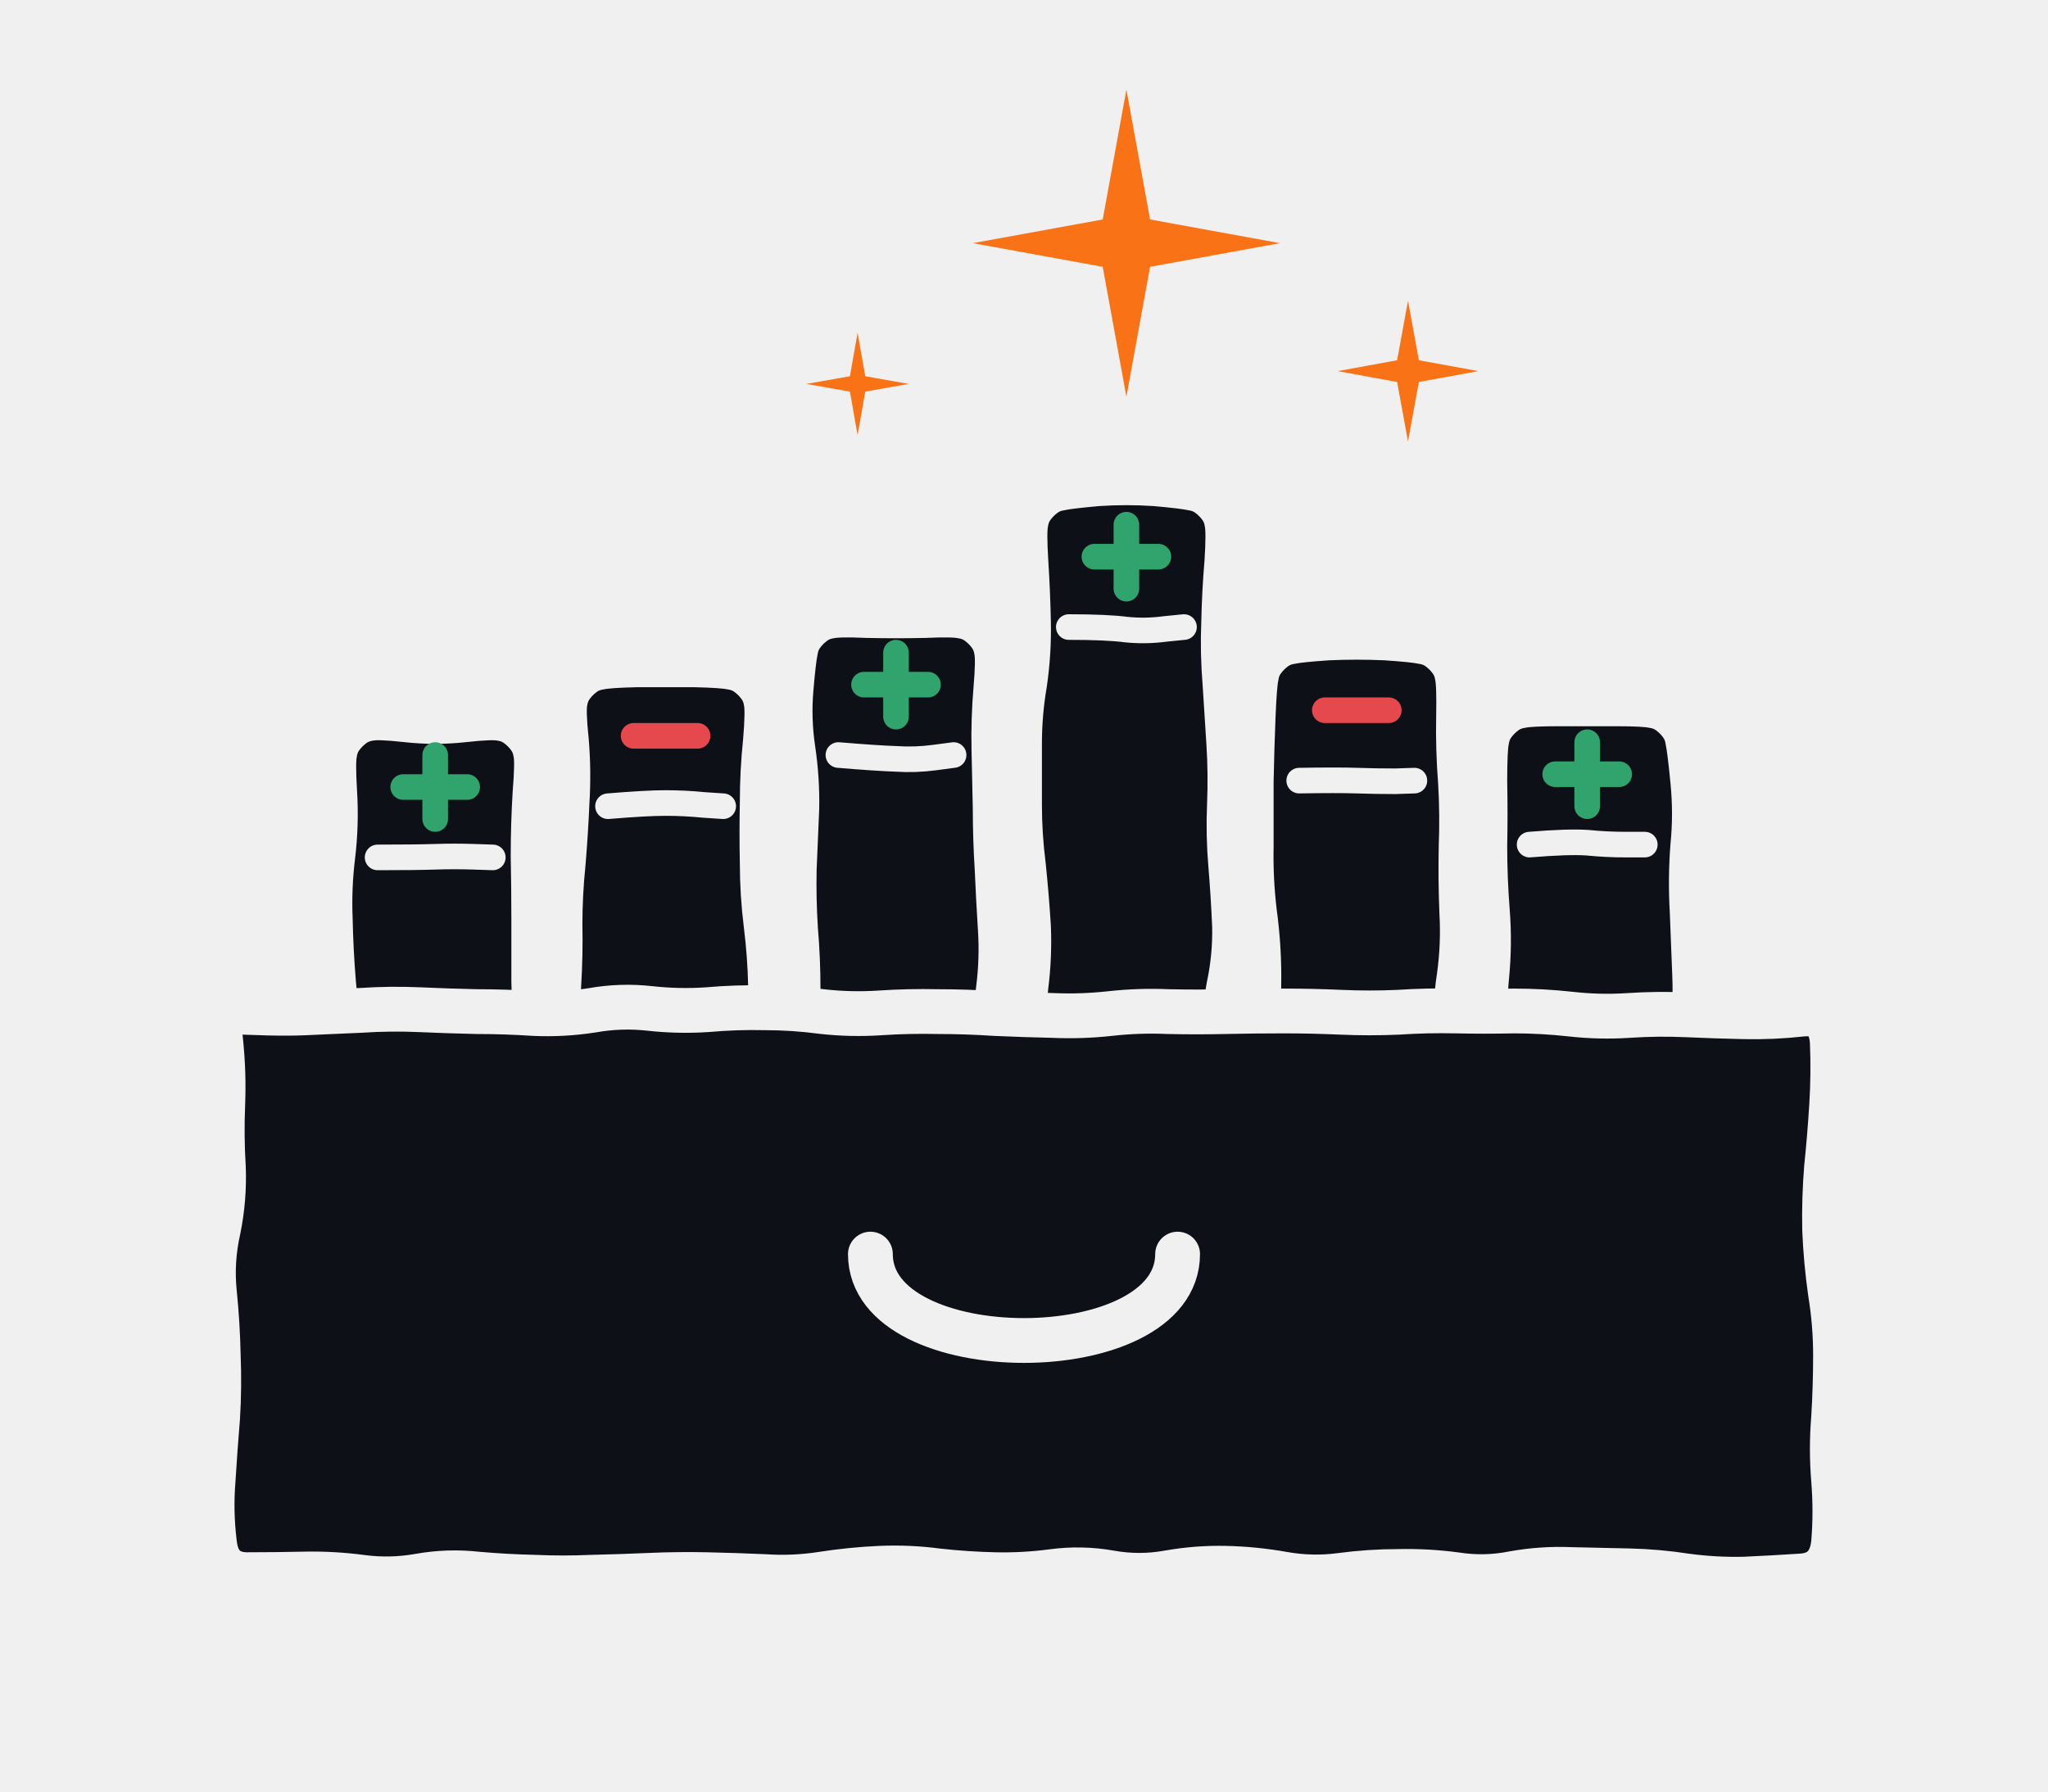
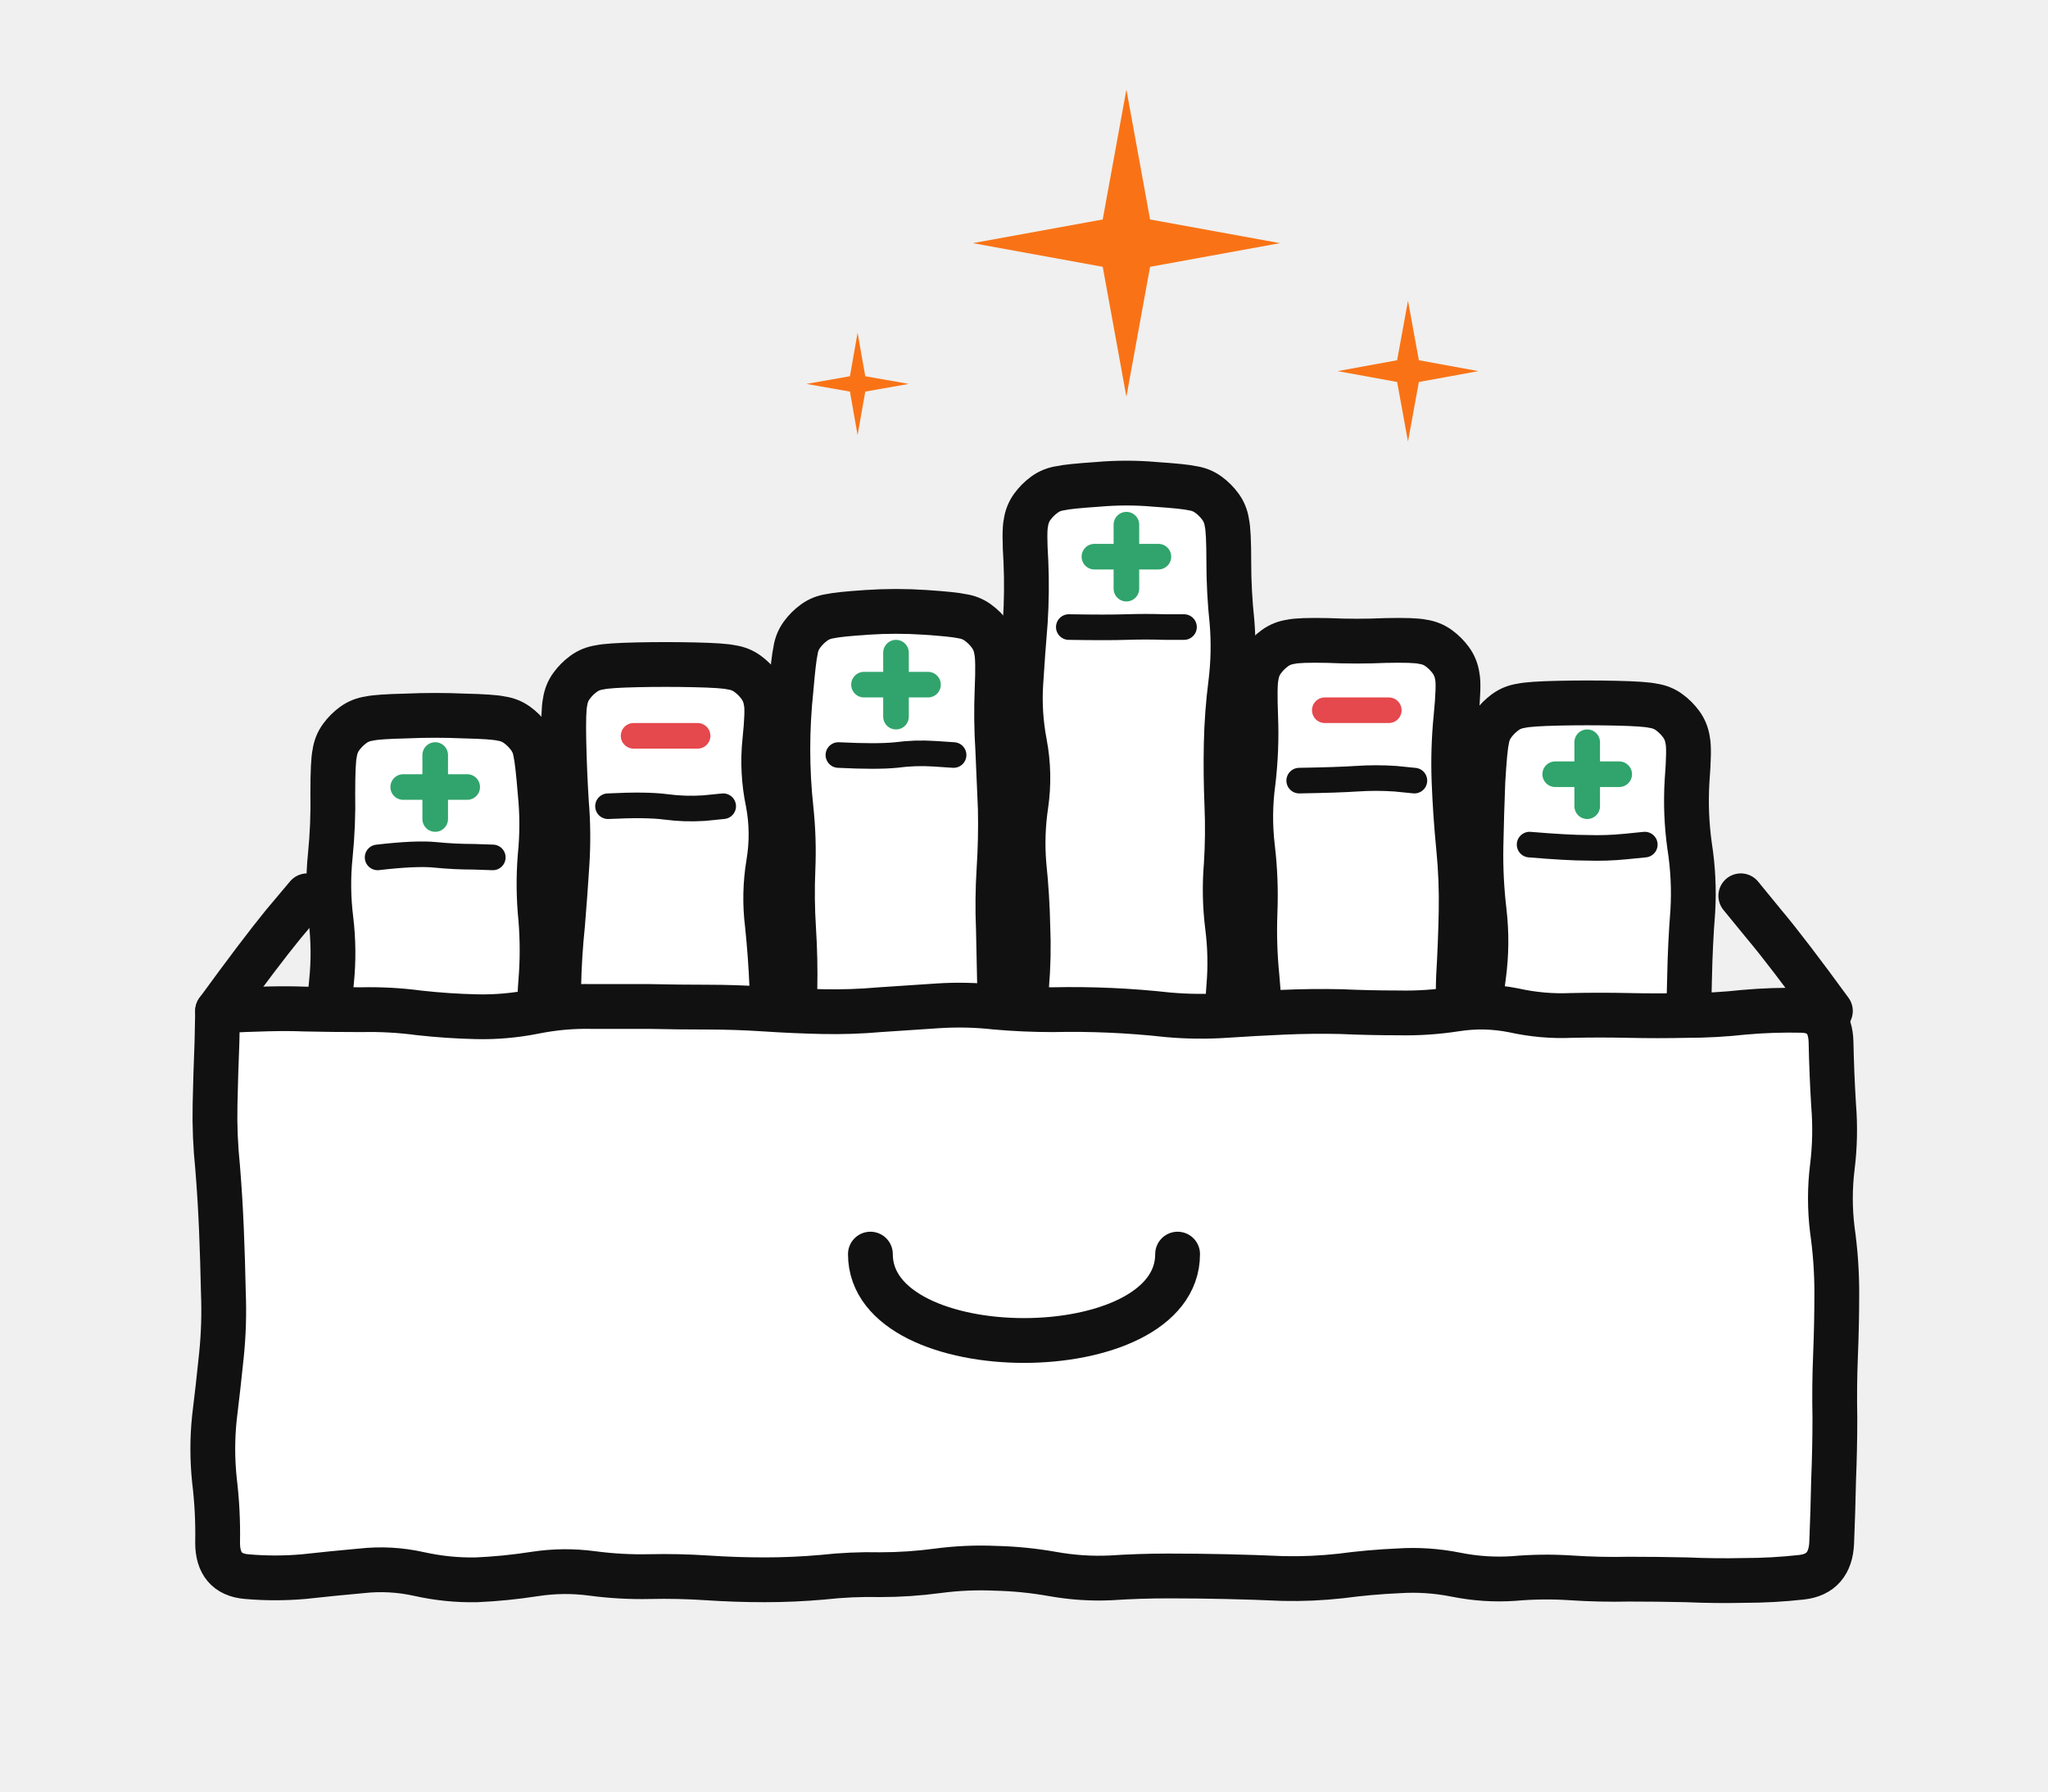
<svg xmlns="http://www.w3.org/2000/svg" viewBox="0 0 320 280" width="320" height="280" role="img" aria-label="spark-joy: a drawer of neatly folded diffs, one sparking joy">
-   <path d="M52.0,178.0 Q52.1,168.2 52.3,163.2 Q52.6,158.3 52.1,153.4 Q51.7,148.5 51.6,143.6 Q51.4,138.7 52.0,133.8 Q52.6,128.8 52.3,123.9 Q52.0,119.0 52.3,117.7 Q52.5,116.3 53.3,115.2 Q54.1,114.1 55.2,113.3 Q56.3,112.5 57.7,112.3 Q59.0,112.0 63.5,112.5 Q68.0,113.0 72.5,112.5 Q77.0,112.0 78.3,112.3 Q79.7,112.5 80.8,113.3 Q81.9,114.1 82.7,115.2 Q83.5,116.3 83.7,117.7 Q84.0,119.0 83.6,123.9 Q83.3,128.8 83.3,133.8 Q83.4,138.7 83.4,143.6 Q83.4,148.5 83.4,153.4 Q83.5,158.3 84.0,163.2 Q84.5,168.2 84.3,173.1 L84.0,178.0" fill="#0d1117" stroke="#f0f0f0" stroke-width="7" stroke-linecap="round" stroke-linejoin="round" />
-   <path d="M59.0,134.0 Q65.0,134.0 68.0,133.9 Q71.0,133.8 74.0,133.9 L77.0,134.0" fill="none" stroke="#f0f0f0" stroke-width="4" stroke-linecap="round" />
+   <path d="M52.0,178.0 Q51.6,168.2 51.5,163.2 Q51.3,158.3 51.8,153.4 Q52.3,148.5 51.7,143.6 Q51.1,138.7 51.6,133.8 Q52.1,128.8 52.0,123.9 Q52.0,119.0 52.3,117.7 Q52.5,116.3 53.3,115.2 Q54.1,114.1 55.2,113.3 Q56.3,112.5 57.7,112.3 Q59.0,112.0 63.5,111.9 Q68.0,111.7 72.5,111.9 Q77.0,112.0 78.3,112.3 Q79.7,112.5 80.8,113.3 Q81.9,114.1 82.7,115.2 Q83.5,116.3 83.7,117.7 Q84.0,119.0 84.4,123.9 Q84.9,128.8 84.4,133.8 Q84.0,138.7 84.5,143.6 Q84.9,148.5 84.5,153.4 Q84.1,158.3 84.5,163.2 Q84.9,168.2 84.4,173.1 L84.0,178.0" fill="#fff" stroke="#111" stroke-width="7" stroke-linecap="round" stroke-linejoin="round" />
+   <path d="M59.0,134.0 Q65.0,133.3 68.0,133.6 Q71.0,133.9 74.0,133.9 L77.0,134.0" fill="none" stroke="#111" stroke-width="4" stroke-linecap="round" />
  <path d="M63,123H73" stroke="#30a46c" stroke-width="4" stroke-linecap="round" />
  <path d="M68,118V128" stroke="#30a46c" stroke-width="4" stroke-linecap="round" />
-   <path d="M88.0,178.0 Q87.1,168.4 87.1,163.6 Q87.1,158.9 87.3,154.1 Q87.6,149.3 87.5,144.5 Q87.5,139.7 88.0,134.9 Q88.4,130.1 88.6,125.4 Q88.9,120.6 88.5,115.8 Q88.0,111.0 88.3,109.7 Q88.5,108.3 89.3,107.2 Q90.1,106.1 91.2,105.3 Q92.3,104.5 93.7,104.3 Q95.0,104.0 99.5,103.9 Q104.0,103.9 108.5,103.9 Q113.0,104.0 114.3,104.3 Q115.7,104.5 116.8,105.3 Q117.9,106.1 118.7,107.2 Q119.5,108.3 119.7,109.7 Q120.0,111.0 119.6,115.8 Q119.1,120.6 119.1,125.4 Q119.0,130.1 119.1,134.9 Q119.1,139.7 119.7,144.5 Q120.3,149.3 120.4,154.1 Q120.6,158.9 120.6,163.6 Q120.5,168.4 120.3,173.2 L120.0,178.0" fill="#0d1117" stroke="#f0f0f0" stroke-width="7" stroke-linecap="round" stroke-linejoin="round" />
-   <path d="M95.0,126.0 Q101.0,125.5 104.0,125.5 Q107.0,125.5 110.0,125.8 L113.0,126.0" fill="none" stroke="#f0f0f0" stroke-width="4" stroke-linecap="round" />
+   <path d="M88.0,178.0 Q88.7,168.4 88.0,163.6 Q87.2,158.9 87.3,154.1 Q87.4,149.3 87.9,144.5 Q88.3,139.7 88.6,134.9 Q88.9,130.1 88.5,125.4 Q88.2,120.6 88.1,115.8 Q88.0,111.0 88.3,109.7 Q88.5,108.3 89.3,107.2 Q90.1,106.1 91.2,105.3 Q92.3,104.5 93.7,104.3 Q95.0,104.0 99.5,103.9 Q104.0,103.8 108.5,103.9 Q113.0,104.0 114.3,104.3 Q115.7,104.5 116.8,105.3 Q117.9,106.1 118.7,107.2 Q119.5,108.3 119.7,109.7 Q120.0,111.0 119.5,115.8 Q119.0,120.6 120.0,125.4 Q120.9,130.1 120.1,134.9 Q119.3,139.7 119.9,144.5 Q120.4,149.3 120.6,154.1 Q120.7,158.9 120.7,163.6 Q120.8,168.4 120.4,173.2 L120.0,178.0" fill="#fff" stroke="#111" stroke-width="7" stroke-linecap="round" stroke-linejoin="round" />
+   <path d="M95.0,126.0 Q101.0,125.7 104.0,126.1 Q107.0,126.5 110.0,126.3 L113.0,126.0" fill="none" stroke="#111" stroke-width="4" stroke-linecap="round" />
  <path d="M99,115H109" stroke="#e5484d" stroke-width="4" stroke-linecap="round" />
-   <path d="M124.0,178.0 Q124.2,168.6 124.5,163.9 Q124.8,159.2 124.7,154.6 Q124.7,149.9 124.3,145.2 Q124.0,140.5 124.1,135.8 Q124.3,131.1 124.5,126.4 Q124.6,121.8 123.9,117.1 Q123.2,112.4 123.6,107.7 Q124.0,103.0 124.3,101.7 Q124.5,100.3 125.3,99.2 Q126.1,98.1 127.2,97.3 Q128.3,96.5 129.7,96.3 Q131.0,96.0 135.5,96.2 Q140.0,96.3 144.5,96.2 Q149.0,96.0 150.3,96.3 Q151.7,96.5 152.8,97.3 Q153.9,98.1 154.7,99.2 Q155.5,100.3 155.7,101.7 Q156.0,103.0 155.6,107.7 Q155.2,112.4 155.3,117.1 Q155.4,121.8 155.5,126.4 Q155.5,131.1 155.8,135.8 Q156.0,140.5 156.3,145.2 Q156.6,149.9 156.0,154.6 Q155.4,159.2 155.9,163.9 Q156.3,168.6 156.2,173.3 L156.0,178.0" fill="#0d1117" stroke="#f0f0f0" stroke-width="7" stroke-linecap="round" stroke-linejoin="round" />
-   <path d="M131.0,118.0 Q137.0,118.5 140.0,118.6 Q143.0,118.8 146.0,118.4 L149.0,118.0" fill="none" stroke="#f0f0f0" stroke-width="4" stroke-linecap="round" />
+   <path d="M124.0,178.0 Q123.4,168.6 123.8,163.9 Q124.2,159.2 124.2,154.6 Q124.3,149.9 124.0,145.2 Q123.7,140.5 123.9,135.8 Q124.1,131.1 123.6,126.4 Q123.1,121.8 123.1,117.1 Q123.1,112.4 123.6,107.7 Q124.0,103.0 124.3,101.7 Q124.5,100.3 125.3,99.2 Q126.1,98.1 127.2,97.3 Q128.3,96.5 129.7,96.3 Q131.0,96.0 135.5,95.7 Q140.0,95.4 144.5,95.7 Q149.0,96.0 150.3,96.3 Q151.7,96.5 152.8,97.3 Q153.9,98.1 154.7,99.2 Q155.5,100.3 155.7,101.7 Q156.0,103.0 155.8,107.7 Q155.6,112.4 155.9,117.1 Q156.1,121.8 156.3,126.4 Q156.4,131.1 156.1,135.8 Q155.8,140.5 156.0,145.2 Q156.1,149.9 156.2,154.6 Q156.4,159.2 155.9,163.9 Q155.4,168.6 155.7,173.3 L156.0,178.0" fill="#fff" stroke="#111" stroke-width="7" stroke-linecap="round" stroke-linejoin="round" />
+   <path d="M131.0,118.0 Q137.0,118.3 140.0,118.0 Q143.0,117.6 146.0,117.8 L149.0,118.0" fill="none" stroke="#111" stroke-width="4" stroke-linecap="round" />
  <path d="M135,107H145" stroke="#30a46c" stroke-width="4" stroke-linecap="round" />
  <path d="M140,102V112" stroke="#30a46c" stroke-width="4" stroke-linecap="round" />
-   <path d="M160.0,178.0 Q159.8,168.5 159.8,163.8 Q159.8,159.0 160.3,154.2 Q160.9,149.5 160.7,144.8 Q160.4,140.0 159.9,135.2 Q159.3,130.5 159.3,125.8 Q159.3,121.0 159.3,116.2 Q159.3,111.5 160.1,106.8 Q160.8,102.0 160.7,97.2 Q160.6,92.5 160.3,87.8 Q160.0,83.0 160.3,81.7 Q160.5,80.3 161.3,79.2 Q162.1,78.1 163.2,77.3 Q164.3,76.5 165.7,76.3 Q167.0,76.0 171.5,75.6 Q176.0,75.3 180.5,75.6 Q185.0,76.0 186.3,76.3 Q187.7,76.5 188.8,77.3 Q189.9,78.1 190.7,79.2 Q191.5,80.3 191.7,81.7 Q192.0,83.0 191.7,87.8 Q191.3,92.5 191.2,97.2 Q191.0,102.0 191.4,106.8 Q191.7,111.5 192.0,116.2 Q192.3,121.0 192.1,125.8 Q191.9,130.5 192.3,135.2 Q192.7,140.0 192.9,144.8 Q193.0,149.5 192.0,154.2 Q191.1,159.0 191.4,163.8 Q191.7,168.5 191.9,173.2 L192.0,178.0" fill="#0d1117" stroke="#f0f0f0" stroke-width="7" stroke-linecap="round" stroke-linejoin="round" />
-   <path d="M167.0,98.0 Q173.0,98.0 176.0,98.4 Q179.0,98.7 182.0,98.3 L185.0,98.0" fill="none" stroke="#f0f0f0" stroke-width="4" stroke-linecap="round" />
+   <path d="M160.0,178.0 Q160.1,168.5 160.1,163.8 Q160.1,159.0 160.4,154.2 Q160.8,149.5 160.6,144.8 Q160.5,140.0 160.0,135.2 Q159.6,130.5 160.3,125.8 Q161.0,121.0 160.1,116.2 Q159.2,111.5 159.5,106.8 Q159.8,102.0 160.2,97.2 Q160.5,92.5 160.3,87.8 Q160.0,83.0 160.3,81.7 Q160.5,80.3 161.3,79.2 Q162.1,78.1 163.2,77.3 Q164.3,76.5 165.7,76.3 Q167.0,76.0 171.5,75.7 Q176.0,75.3 180.5,75.7 Q185.0,76.0 186.3,76.3 Q187.7,76.5 188.8,77.3 Q189.9,78.1 190.7,79.2 Q191.5,80.3 191.7,81.7 Q192.0,83.0 192.0,87.8 Q192.0,92.5 192.5,97.2 Q192.9,102.0 192.3,106.8 Q191.7,111.5 191.6,116.2 Q191.5,121.0 191.7,125.8 Q191.9,130.5 191.6,135.2 Q191.2,140.0 191.8,144.8 Q192.4,149.5 192.0,154.2 Q191.6,159.0 191.7,163.8 Q191.8,168.5 191.9,173.2 L192.0,178.0" fill="#fff" stroke="#111" stroke-width="7" stroke-linecap="round" stroke-linejoin="round" />
+   <path d="M167.0,98.0 Q173.0,98.1 176.0,98.0 Q179.0,97.9 182.0,98.0 L185.0,98.0" fill="none" stroke="#111" stroke-width="4" stroke-linecap="round" />
  <path d="M171,87H181" stroke="#30a46c" stroke-width="4" stroke-linecap="round" />
  <path d="M176,82V92" stroke="#30a46c" stroke-width="4" stroke-linecap="round" />
-   <path d="M196.0,178.0 Q195.9,167.9 196.3,162.8 Q196.7,157.7 196.7,152.6 Q196.7,147.6 196.0,142.5 Q195.4,137.4 195.5,132.4 Q195.5,127.3 195.5,122.2 Q195.6,117.1 195.8,112.1 Q196.0,107.0 196.3,105.7 Q196.5,104.3 197.3,103.2 Q198.1,102.1 199.2,101.3 Q200.3,100.5 201.7,100.3 Q203.0,100.0 207.5,99.7 Q212.0,99.5 216.5,99.7 Q221.0,100.0 222.3,100.3 Q223.7,100.5 224.8,101.3 Q225.9,102.1 226.7,103.2 Q227.5,104.3 227.7,105.7 Q228.0,107.0 227.9,112.1 Q227.8,117.1 228.2,122.2 Q228.5,127.3 228.3,132.4 Q228.2,137.4 228.4,142.5 Q228.7,147.6 228.0,152.6 Q227.2,157.7 227.7,162.8 Q228.3,167.9 228.1,172.9 L228.0,178.0" fill="#0d1117" stroke="#f0f0f0" stroke-width="7" stroke-linecap="round" stroke-linejoin="round" />
-   <path d="M203.0,122.0 Q209.0,121.9 212.0,122.0 Q215.0,122.1 218.0,122.1 L221.0,122.0" fill="none" stroke="#f0f0f0" stroke-width="4" stroke-linecap="round" />
+   <path d="M196.0,178.0 Q196.7,167.9 196.8,162.8 Q196.9,157.7 196.4,152.6 Q195.9,147.6 196.1,142.5 Q196.3,137.4 195.7,132.4 Q195.1,127.3 195.8,122.2 Q196.4,117.1 196.2,112.1 Q196.0,107.0 196.3,105.7 Q196.5,104.3 197.3,103.2 Q198.1,102.1 199.2,101.3 Q200.3,100.5 201.7,100.3 Q203.0,100.0 207.5,100.1 Q212.0,100.3 216.5,100.1 Q221.0,100.0 222.3,100.3 Q223.7,100.5 224.8,101.3 Q225.9,102.1 226.7,103.2 Q227.5,104.3 227.7,105.7 Q228.0,107.0 227.5,112.1 Q227.0,117.1 227.2,122.2 Q227.4,127.3 227.9,132.4 Q228.4,137.4 228.3,142.5 Q228.2,147.6 227.9,152.6 Q227.7,157.7 228.3,162.8 Q229.0,167.9 228.5,172.9 L228.0,178.0" fill="#fff" stroke="#111" stroke-width="7" stroke-linecap="round" stroke-linejoin="round" />
+   <path d="M203.0,122.0 Q209.0,121.9 212.0,121.7 Q215.0,121.5 218.0,121.7 L221.0,122.0" fill="none" stroke="#111" stroke-width="4" stroke-linecap="round" />
  <path d="M207,111H217" stroke="#e5484d" stroke-width="4" stroke-linecap="round" />
-   <path d="M232.0,178.0 Q232.8,167.8 232.3,162.8 Q231.8,157.7 232.3,152.6 Q232.8,147.5 232.4,142.4 Q232.0,137.3 232.0,132.2 Q232.1,127.2 232.0,122.1 Q232.0,117.0 232.3,115.7 Q232.5,114.3 233.3,113.2 Q234.1,112.1 235.2,111.3 Q236.3,110.5 237.7,110.3 Q239.0,110.0 243.5,110.0 Q248.0,110.0 252.5,110.0 Q257.0,110.0 258.3,110.3 Q259.7,110.5 260.8,111.3 Q261.9,112.1 262.7,113.2 Q263.5,114.3 263.7,115.7 Q264.0,117.0 264.5,122.1 Q265.0,127.2 264.5,132.2 Q264.1,137.3 264.4,142.4 Q264.6,147.5 264.8,152.6 Q265.0,157.7 264.2,162.8 Q263.4,167.8 263.7,172.9 L264.0,178.0" fill="#0d1117" stroke="#f0f0f0" stroke-width="7" stroke-linecap="round" stroke-linejoin="round" />
-   <path d="M239.0,132.0 Q245.0,131.5 248.0,131.7 Q251.0,132.0 254.0,132.0 L257.0,132.0" fill="none" stroke="#f0f0f0" stroke-width="4" stroke-linecap="round" />
+   <path d="M232.0,178.0 Q231.2,167.8 231.2,162.8 Q231.1,157.7 231.8,152.6 Q232.5,147.5 231.9,142.4 Q231.3,137.3 231.4,132.2 Q231.5,127.2 231.7,122.1 Q232.0,117.0 232.3,115.7 Q232.5,114.3 233.3,113.2 Q234.1,112.1 235.2,111.3 Q236.3,110.5 237.7,110.3 Q239.0,110.0 243.5,109.9 Q248.0,109.8 252.5,109.9 Q257.0,110.0 258.3,110.3 Q259.7,110.5 260.8,111.3 Q261.9,112.1 262.7,113.2 Q263.5,114.3 263.7,115.7 Q264.0,117.0 263.6,122.1 Q263.3,127.2 264.0,132.2 Q264.8,137.3 264.5,142.4 Q264.1,147.5 264.0,152.6 Q263.9,157.7 263.6,162.8 Q263.2,167.8 263.6,172.9 L264.0,178.0" fill="#fff" stroke="#111" stroke-width="7" stroke-linecap="round" stroke-linejoin="round" />
+   <path d="M239.0,132.0 Q245.0,132.5 248.0,132.5 Q251.0,132.6 254.0,132.3 L257.0,132.0" fill="none" stroke="#111" stroke-width="4" stroke-linecap="round" />
  <path d="M243,121H253" stroke="#30a46c" stroke-width="4" stroke-linecap="round" />
  <path d="M248,116V126" stroke="#30a46c" stroke-width="4" stroke-linecap="round" />
-   <path d="M34.0,158.0 Q43.0,158.5 47.5,158.3 Q52.0,158.1 56.5,157.9 Q61.0,157.6 65.5,157.8 Q70.0,158.0 74.5,158.1 Q79.0,158.1 83.5,158.4 Q88.0,158.6 92.5,157.9 Q97.0,157.1 101.5,157.6 Q106.0,158.1 110.5,157.8 Q115.0,157.4 119.5,157.5 Q124.0,157.5 128.5,158.1 Q133.0,158.6 137.5,158.3 Q142.0,158.0 146.5,158.1 Q151.0,158.1 155.5,158.4 Q160.0,158.6 164.5,158.7 Q169.0,158.9 173.5,158.4 Q178.0,157.9 182.5,158.1 Q187.0,158.2 191.5,158.1 Q196.0,158.0 200.5,158.0 Q205.0,158.0 209.5,158.2 Q214.0,158.4 218.5,158.2 Q223.0,157.9 227.5,158.0 Q232.0,158.1 236.5,158.0 Q241.0,158.0 245.5,158.5 Q250.0,159.0 254.5,158.7 Q259.0,158.4 263.5,158.6 Q268.0,158.8 272.5,158.9 Q277.0,159.0 281.5,158.5 Q286.0,158.0 286.3,162.9 Q286.5,167.8 286.2,172.7 Q285.9,177.6 285.4,182.4 Q285.0,187.3 285.1,192.2 Q285.3,197.1 286.0,202.0 Q286.8,206.9 286.8,211.8 Q286.8,216.7 286.5,221.6 Q286.1,226.4 286.5,231.3 Q286.9,236.2 286.5,241.1 Q286.0,246.0 281.5,246.3 Q277.0,246.6 272.5,246.8 Q268.0,246.9 263.5,246.3 Q259.0,245.6 254.5,245.5 Q250.0,245.4 245.5,245.3 Q241.0,245.1 236.5,245.9 Q232.0,246.8 227.5,246.1 Q223.0,245.5 218.5,245.6 Q214.0,245.6 209.5,246.2 Q205.0,246.8 200.5,246.0 Q196.0,245.2 191.5,245.1 Q187.0,245.0 182.5,245.8 Q178.0,246.6 173.5,245.8 Q169.0,245.0 164.5,245.6 Q160.0,246.2 155.5,246.1 Q151.0,246.0 146.5,245.5 Q142.0,244.9 137.5,245.1 Q133.0,245.3 128.5,246.0 Q124.0,246.7 119.5,246.4 Q115.0,246.2 110.5,246.1 Q106.0,246.0 101.5,246.2 Q97.0,246.4 92.5,246.5 Q88.0,246.7 83.5,246.5 Q79.0,246.4 74.5,246.0 Q70.0,245.5 65.5,246.3 Q61.0,247.1 56.5,246.5 Q52.0,245.9 47.5,246.0 Q43.0,246.1 38.5,246.1 Q34.0,246.0 33.5,241.1 Q32.9,236.2 33.3,231.3 Q33.6,226.4 34.0,221.6 Q34.3,216.7 34.1,211.8 Q34.0,206.9 33.5,202.0 Q33.0,197.1 34.1,192.2 Q35.1,187.3 34.9,182.4 Q34.6,177.6 34.8,172.7 Q35.0,167.8 34.5,162.9 L34.0,158.0 Z" fill="#0d1117" stroke="#f0f0f0" stroke-width="7" stroke-linecap="round" stroke-linejoin="round" />
-   <path d="M34.0,158.0 Q40.6,148.7 44.3,144.4 L48.0,140.0" fill="none" stroke="#f0f0f0" stroke-width="7" stroke-linecap="round" stroke-linejoin="round" />
-   <path d="M286.0,158.0 Q278.8,149.2 275.4,144.6 L272.0,140.0" fill="none" stroke="#f0f0f0" stroke-width="7" stroke-linecap="round" stroke-linejoin="round" />
-   <path d="M136,196 C136,214 184,214 184,196" fill="none" stroke="#f0f0f0" stroke-width="7" stroke-linecap="round" />
+   <path d="M34.0,158.0 Q43.0,157.5 47.5,157.7 Q52.0,157.8 56.5,157.8 Q61.0,157.7 65.5,158.3 Q70.0,158.8 74.5,158.9 Q79.0,159.0 83.5,158.1 Q88.0,157.2 92.5,157.3 Q97.0,157.3 101.5,157.3 Q106.0,157.4 110.5,157.4 Q115.0,157.4 119.5,157.7 Q124.0,158.0 128.5,158.1 Q133.0,158.2 137.5,157.8 Q142.0,157.5 146.5,157.2 Q151.0,156.9 155.5,157.4 Q160.0,157.8 164.5,157.8 Q169.0,157.7 173.5,157.9 Q178.0,158.1 182.5,158.6 Q187.0,159.0 191.5,158.7 Q196.0,158.4 200.5,158.2 Q205.0,158.0 209.5,158.1 Q214.0,158.3 218.5,158.3 Q223.0,158.4 227.5,157.7 Q232.0,157.0 236.5,157.9 Q241.0,158.9 245.5,158.7 Q250.0,158.6 254.5,158.7 Q259.0,158.8 263.5,158.7 Q268.0,158.7 272.5,158.2 Q277.0,157.8 281.5,157.9 Q286.0,158.0 286.1,162.9 Q286.2,167.8 286.5,172.7 Q286.9,177.6 286.3,182.4 Q285.7,187.3 286.3,192.2 Q287.0,197.1 287.0,202.0 Q287.0,206.9 286.8,211.8 Q286.6,216.7 286.7,221.6 Q286.7,226.4 286.5,231.3 Q286.4,236.2 286.2,241.1 Q286.0,246.0 281.5,246.5 Q277.0,247.0 272.5,247.0 Q268.0,247.1 263.5,246.9 Q259.0,246.8 254.5,246.8 Q250.0,246.9 245.5,246.6 Q241.0,246.3 236.5,246.7 Q232.0,247.0 227.5,246.1 Q223.0,245.2 218.5,245.5 Q214.0,245.7 209.5,246.3 Q205.0,246.8 200.5,246.7 Q196.0,246.5 191.5,246.4 Q187.0,246.3 182.5,246.3 Q178.0,246.3 173.5,246.6 Q169.0,246.8 164.5,246.0 Q160.0,245.2 155.5,245.1 Q151.0,244.9 146.5,245.5 Q142.0,246.1 137.5,246.1 Q133.0,246.0 128.5,246.5 Q124.0,246.9 119.5,246.9 Q115.0,246.9 110.5,246.6 Q106.0,246.3 101.5,246.4 Q97.0,246.5 92.5,245.9 Q88.0,245.3 83.5,246.0 Q79.0,246.7 74.5,246.9 Q70.0,247.0 65.5,246.0 Q61.0,245.0 56.5,245.5 Q52.0,245.9 47.5,246.4 Q43.0,246.8 38.5,246.4 Q34.0,246.0 34.0,241.1 Q34.1,236.2 33.5,231.3 Q33.0,226.4 33.5,221.6 Q34.1,216.7 34.6,211.8 Q35.1,206.9 34.9,202.0 Q34.8,197.1 34.6,192.2 Q34.4,187.3 34.0,182.4 Q33.5,177.6 33.6,172.7 Q33.7,167.8 33.9,162.9 L34.0,158.0 Z" fill="#fff" stroke="#111" stroke-width="7" stroke-linecap="round" stroke-linejoin="round" />
+   <path d="M34.0,158.0 Q40.7,148.8 44.3,144.4 L48.0,140.0" fill="none" stroke="#111" stroke-width="7" stroke-linecap="round" stroke-linejoin="round" />
+   <path d="M286.0,158.0 Q279.3,148.8 275.6,144.4 L272.0,140.0" fill="none" stroke="#111" stroke-width="7" stroke-linecap="round" stroke-linejoin="round" />
+   <path d="M136,196 C136,214 184,214 184,196" fill="none" stroke="#111" stroke-width="7" stroke-linecap="round" />
  <path d="M200.0,38.0 L179.7,41.7 L176.0,62.0 L172.3,41.7 L152.0,38.0 L172.3,34.3 L176.0,14.0 L179.7,34.3Z" fill="#f97316" />
  <path d="M231.0,58.0 L221.7,59.7 L220.0,69.0 L218.3,59.7 L209.0,58.0 L218.3,56.3 L220.0,47.0 L221.7,56.3Z" fill="#f97316" />
  <path d="M142.0,60.0 L135.2,61.2 L134.0,68.0 L132.8,61.2 L126.0,60.0 L132.8,58.8 L134.0,52.0 L135.2,58.8Z" fill="#f97316" />
</svg>
